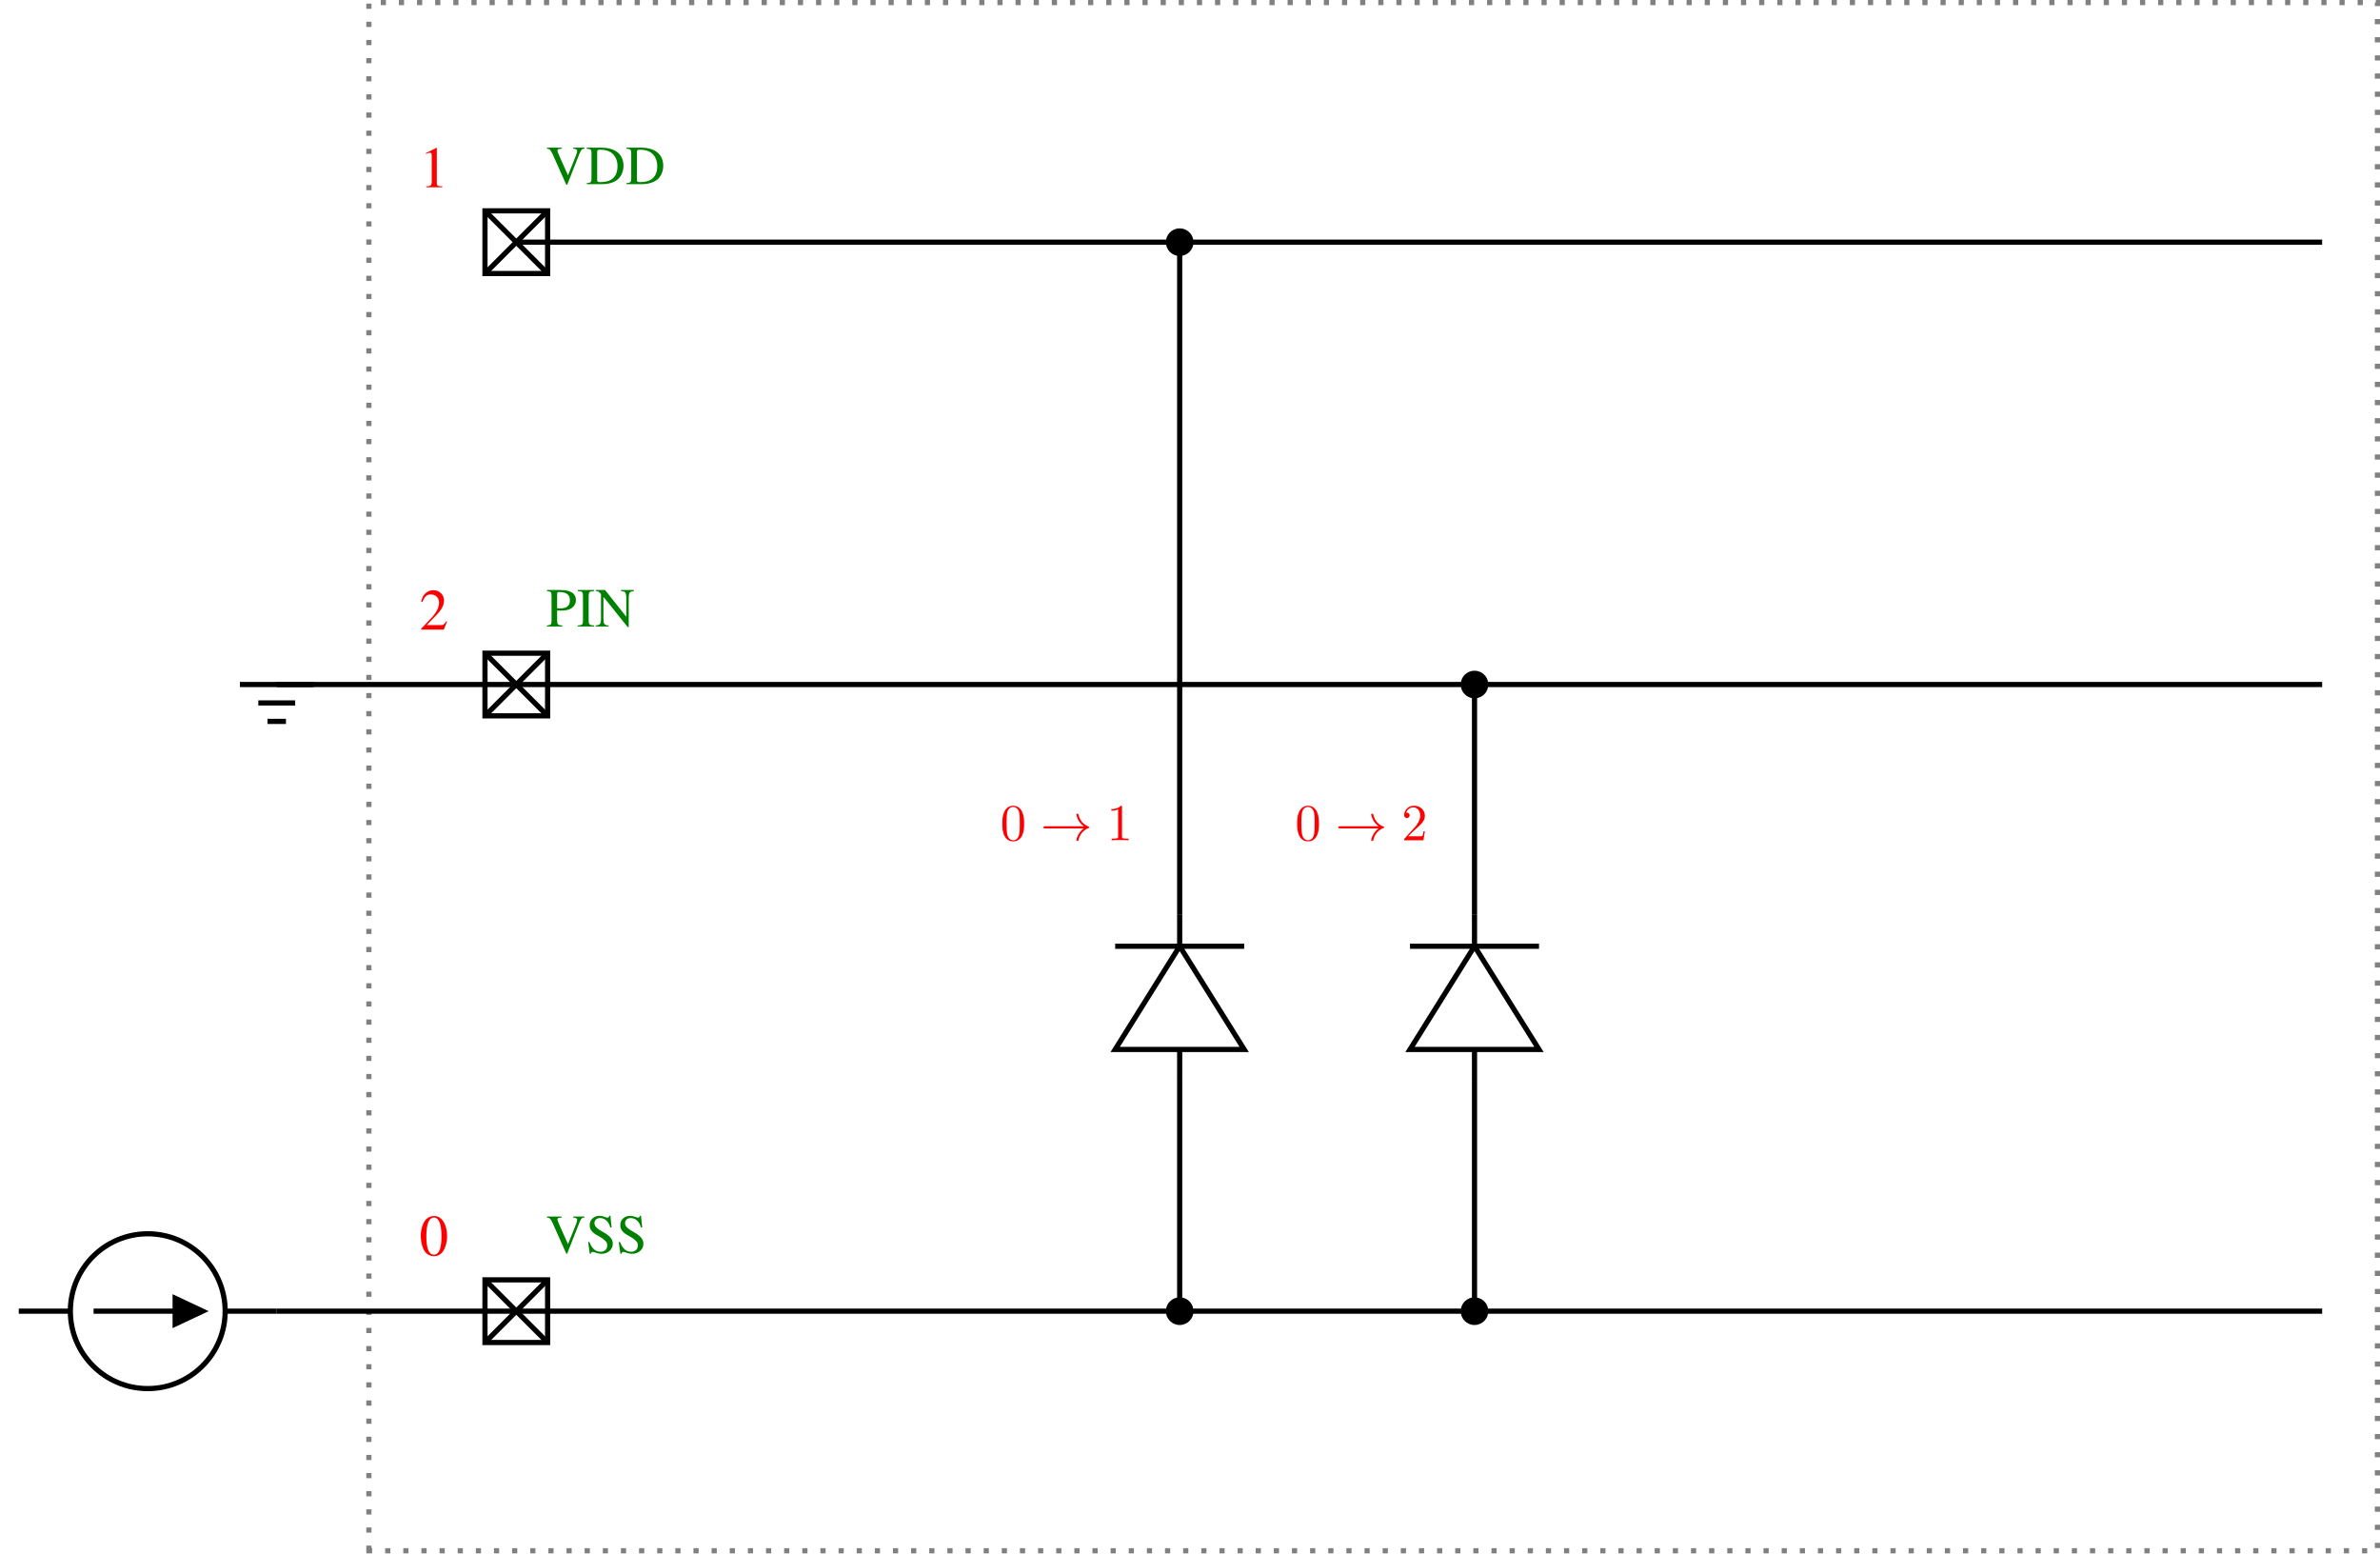
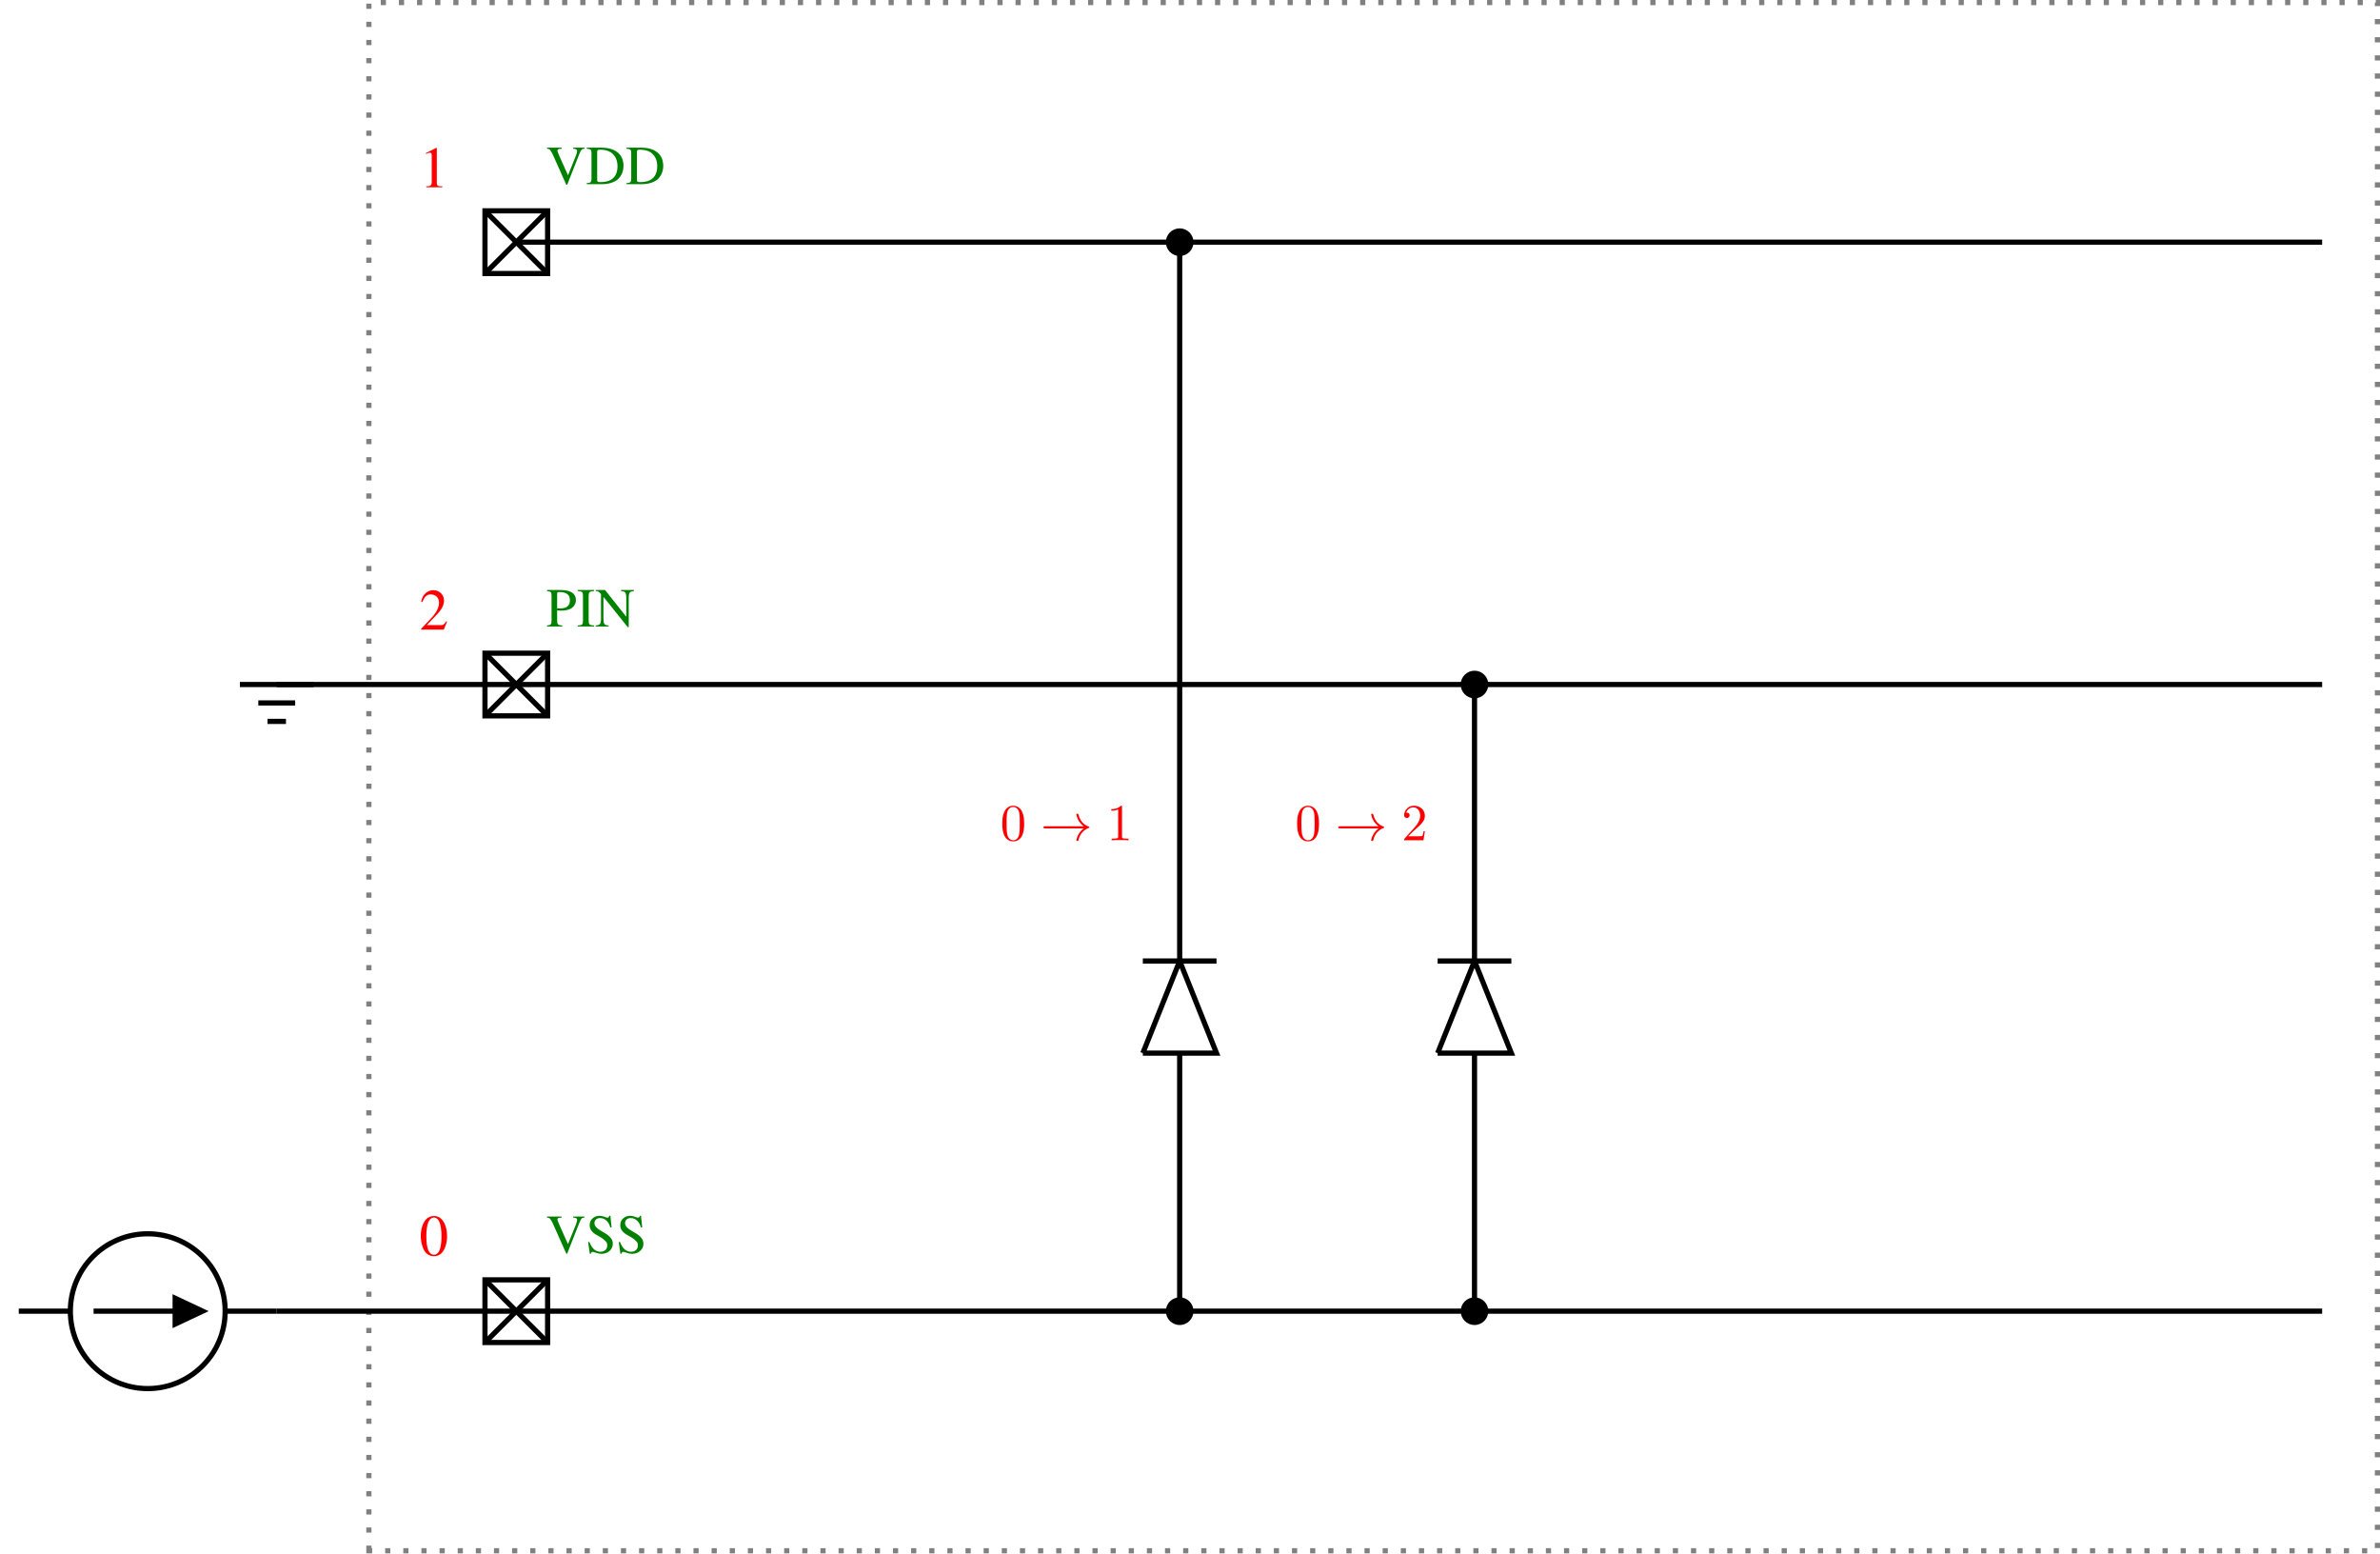
<svg xmlns="http://www.w3.org/2000/svg" xmlns:xlink="http://www.w3.org/1999/xlink" width="366.122pt" height="238.907pt" viewBox="0 0 366.122 238.907">
  <defs>
    <g>
      <g id="glyph-0-0">
        <path d="M 5.906 -5.609 L 4.172 -5.609 L 4.172 -5.453 C 4.625 -5.422 4.781 -5.328 4.781 -5.094 C 4.781 -4.953 4.719 -4.719 4.625 -4.469 L 3.375 -1.359 L 2.094 -4.219 C 1.828 -4.844 1.75 -5.031 1.75 -5.172 C 1.75 -5.328 1.875 -5.406 2.141 -5.422 C 2.172 -5.422 2.266 -5.438 2.391 -5.453 L 2.391 -5.609 L 0.141 -5.609 L 0.141 -5.453 C 0.547 -5.422 0.672 -5.312 1.031 -4.562 L 3.109 0.094 L 3.25 0.094 L 5.125 -4.656 C 5.406 -5.328 5.5 -5.422 5.906 -5.453 Z M 5.906 -5.609 " />
      </g>
      <g id="glyph-0-1">
        <path d="M 0.875 -0.922 C 0.875 -0.312 0.781 -0.203 0.141 -0.156 L 0.141 0 L 2.547 0 C 3.516 0 4.406 -0.281 4.938 -0.75 C 5.484 -1.25 5.797 -2 5.797 -2.828 C 5.797 -3.594 5.547 -4.25 5.078 -4.719 C 4.5 -5.297 3.578 -5.609 2.422 -5.609 L 0.141 -5.609 L 0.141 -5.453 C 0.797 -5.391 0.875 -5.312 0.875 -4.688 Z M 1.75 -4.969 C 1.75 -5.219 1.844 -5.297 2.188 -5.297 C 2.906 -5.297 3.469 -5.156 3.875 -4.875 C 4.531 -4.406 4.875 -3.688 4.875 -2.766 C 4.875 -1.766 4.531 -1.062 3.844 -0.656 C 3.406 -0.422 2.922 -0.312 2.188 -0.312 C 1.844 -0.312 1.75 -0.391 1.75 -0.656 Z M 1.75 -4.969 " />
      </g>
      <g id="glyph-0-2">
        <path d="M 1.703 -2.469 C 1.938 -2.453 2.078 -2.438 2.297 -2.438 C 2.953 -2.438 3.406 -2.531 3.781 -2.734 C 4.281 -3 4.594 -3.516 4.594 -4.078 C 4.594 -4.422 4.469 -4.75 4.25 -5 C 3.906 -5.375 3.172 -5.609 2.375 -5.609 L 0.141 -5.609 L 0.141 -5.453 C 0.766 -5.375 0.844 -5.297 0.844 -4.688 L 0.844 -1.016 C 0.844 -0.312 0.781 -0.219 0.141 -0.156 L 0.141 0 L 2.5 0 L 2.5 -0.156 C 1.844 -0.188 1.703 -0.312 1.703 -0.922 Z M 1.703 -5 C 1.703 -5.234 1.766 -5.297 2 -5.297 C 3.141 -5.297 3.672 -4.891 3.672 -4.016 C 3.672 -3.203 3.172 -2.781 2.188 -2.781 C 2.031 -2.781 1.906 -2.781 1.703 -2.797 Z M 1.703 -5 " />
      </g>
      <g id="glyph-0-3">
        <path d="M 0.969 -0.922 C 0.969 -0.281 0.859 -0.188 0.156 -0.156 L 0.156 0 L 2.672 0 L 2.672 -0.156 C 1.969 -0.188 1.844 -0.312 1.844 -0.922 L 1.844 -4.688 C 1.844 -5.297 1.953 -5.406 2.672 -5.453 L 2.672 -5.609 L 0.156 -5.609 L 0.156 -5.453 C 0.875 -5.406 0.969 -5.312 0.969 -4.688 Z M 0.969 -0.922 " />
      </g>
      <g id="glyph-0-4">
        <path d="M 5.188 0.094 L 5.188 -4.359 C 5.188 -4.875 5.266 -5.188 5.422 -5.297 C 5.547 -5.375 5.672 -5.406 5.984 -5.453 L 5.984 -5.609 L 4 -5.609 L 4 -5.453 C 4.312 -5.422 4.438 -5.391 4.562 -5.312 C 4.734 -5.188 4.812 -4.891 4.812 -4.359 L 4.812 -1.5 L 1.547 -5.609 L 0.109 -5.609 L 0.109 -5.453 C 0.469 -5.453 0.578 -5.375 0.922 -4.984 L 0.922 -1.25 C 0.922 -0.375 0.797 -0.219 0.109 -0.156 L 0.109 0 L 2.094 0 L 2.094 -0.156 C 1.438 -0.188 1.297 -0.391 1.297 -1.25 L 1.297 -4.562 L 5.031 0.094 Z M 5.188 0.094 " />
      </g>
      <g id="glyph-0-5">
        <path d="M 3.781 -5.719 L 3.609 -5.719 C 3.578 -5.531 3.484 -5.438 3.344 -5.438 C 3.25 -5.438 3.109 -5.469 2.969 -5.531 C 2.656 -5.656 2.344 -5.719 2.062 -5.719 C 1.703 -5.719 1.328 -5.578 1.047 -5.328 C 0.75 -5.078 0.594 -4.719 0.594 -4.281 C 0.594 -3.594 0.969 -3.125 1.922 -2.625 C 2.531 -2.297 2.969 -1.953 3.188 -1.641 C 3.266 -1.531 3.297 -1.344 3.297 -1.141 C 3.297 -0.578 2.875 -0.188 2.266 -0.188 C 1.5 -0.188 0.969 -0.656 0.547 -1.688 L 0.359 -1.688 L 0.609 0.109 L 0.797 0.109 C 0.797 -0.047 0.906 -0.172 1.031 -0.172 C 1.125 -0.172 1.266 -0.141 1.438 -0.078 C 1.75 0.047 2.094 0.125 2.438 0.125 C 3.406 0.125 4.156 -0.547 4.156 -1.422 C 4.156 -2.125 3.688 -2.672 2.578 -3.266 C 1.688 -3.766 1.328 -4.125 1.328 -4.594 C 1.328 -5.062 1.688 -5.375 2.203 -5.375 C 2.594 -5.375 2.953 -5.219 3.25 -4.906 C 3.5 -4.641 3.625 -4.422 3.766 -3.922 L 3.969 -3.922 Z M 3.781 -5.719 " />
      </g>
      <g id="glyph-1-0">
        <path d="M 2.609 -6.062 L 1 -5.25 L 1 -5.125 C 1.109 -5.172 1.203 -5.203 1.234 -5.219 C 1.406 -5.281 1.547 -5.312 1.641 -5.312 C 1.828 -5.312 1.906 -5.188 1.906 -4.891 L 1.906 -0.828 C 1.906 -0.531 1.844 -0.328 1.688 -0.25 C 1.562 -0.172 1.438 -0.141 1.062 -0.141 L 1.062 0 L 3.531 0 L 3.531 -0.141 C 2.828 -0.141 2.688 -0.234 2.688 -0.656 L 2.688 -6.047 Z M 2.609 -6.062 " />
      </g>
      <g id="glyph-1-1">
        <path d="M 4.266 -1.234 L 4.141 -1.281 C 3.812 -0.766 3.688 -0.688 3.297 -0.688 L 1.141 -0.688 L 2.656 -2.266 C 3.453 -3.094 3.797 -3.781 3.797 -4.469 C 3.797 -5.375 3.078 -6.062 2.141 -6.062 C 1.656 -6.062 1.188 -5.859 0.859 -5.5 C 0.562 -5.203 0.438 -4.922 0.281 -4.281 L 0.469 -4.234 C 0.828 -5.109 1.141 -5.406 1.766 -5.406 C 2.516 -5.406 3.031 -4.891 3.031 -4.141 C 3.031 -3.438 2.625 -2.594 1.859 -1.797 L 0.266 -0.109 L 0.266 0 L 3.766 0 Z M 4.266 -1.234 " />
      </g>
      <g id="glyph-1-2">
        <path d="M 2.281 -6.062 C 1.781 -6.062 1.406 -5.906 1.078 -5.594 C 0.562 -5.094 0.219 -4.062 0.219 -3.016 C 0.219 -2.031 0.516 -0.984 0.938 -0.484 C 1.266 -0.094 1.719 0.125 2.25 0.125 C 2.703 0.125 3.078 -0.031 3.406 -0.344 C 3.922 -0.828 4.266 -1.875 4.266 -2.953 C 4.266 -4.797 3.453 -6.062 2.281 -6.062 Z M 2.25 -5.828 C 3 -5.828 3.406 -4.812 3.406 -2.938 C 3.406 -1.062 3.016 -0.109 2.25 -0.109 C 1.469 -0.109 1.078 -1.062 1.078 -2.938 C 1.078 -4.828 1.484 -5.828 2.25 -5.828 Z M 2.25 -5.828 " />
      </g>
      <g id="glyph-2-0">
        <path d="M 3.672 -2.547 C 3.672 -3.188 3.625 -3.828 3.344 -4.422 C 2.984 -5.172 2.328 -5.312 1.984 -5.312 C 1.516 -5.312 0.938 -5.094 0.609 -4.359 C 0.344 -3.812 0.312 -3.188 0.312 -2.547 C 0.312 -1.953 0.344 -1.234 0.672 -0.625 C 1.016 0.016 1.594 0.172 1.984 0.172 C 2.422 0.172 3.016 0.016 3.375 -0.75 C 3.625 -1.297 3.672 -1.922 3.672 -2.547 Z M 1.984 0 C 1.672 0 1.203 -0.203 1.062 -0.969 C 0.969 -1.438 0.969 -2.172 0.969 -2.641 C 0.969 -3.156 0.969 -3.688 1.031 -4.109 C 1.188 -5.062 1.781 -5.125 1.984 -5.125 C 2.25 -5.125 2.766 -4.984 2.922 -4.203 C 3 -3.75 3 -3.141 3 -2.641 C 3 -2.047 3 -1.5 2.922 -1 C 2.797 -0.234 2.344 0 1.984 0 Z M 1.984 0 " />
      </g>
      <g id="glyph-2-1">
        <path d="M 2.344 -5.094 C 2.344 -5.297 2.344 -5.312 2.156 -5.312 C 1.672 -4.797 0.969 -4.797 0.703 -4.797 L 0.703 -4.547 C 0.875 -4.547 1.344 -4.547 1.75 -4.75 L 1.75 -0.625 C 1.75 -0.344 1.734 -0.25 1.016 -0.25 L 0.75 -0.25 L 0.75 0 C 1.031 -0.031 1.734 -0.031 2.047 -0.031 C 2.359 -0.031 3.062 -0.031 3.344 0 L 3.344 -0.25 L 3.078 -0.25 C 2.359 -0.25 2.344 -0.328 2.344 -0.625 Z M 2.344 -5.094 " />
      </g>
      <g id="glyph-2-2">
        <path d="M 1.016 -0.609 L 1.859 -1.438 C 3.094 -2.531 3.578 -2.969 3.578 -3.766 C 3.578 -4.672 2.859 -5.312 1.891 -5.312 C 0.984 -5.312 0.391 -4.578 0.391 -3.859 C 0.391 -3.422 0.797 -3.422 0.828 -3.422 C 0.953 -3.422 1.234 -3.516 1.234 -3.844 C 1.234 -4.047 1.094 -4.25 0.812 -4.25 C 0.75 -4.25 0.734 -4.25 0.703 -4.25 C 0.891 -4.766 1.328 -5.062 1.781 -5.062 C 2.516 -5.062 2.859 -4.422 2.859 -3.766 C 2.859 -3.125 2.453 -2.5 2.016 -2 L 0.484 -0.297 C 0.391 -0.203 0.391 -0.188 0.391 0 L 3.359 0 L 3.578 -1.391 L 3.375 -1.391 C 3.344 -1.141 3.281 -0.797 3.203 -0.672 C 3.141 -0.609 2.625 -0.609 2.453 -0.609 Z M 1.016 -0.609 " />
      </g>
      <g id="glyph-3-0">
        <path d="M 6.641 -1.828 C 6.203 -1.5 6 -1.172 5.922 -1.062 C 5.562 -0.516 5.5 -0.016 5.5 -0.016 C 5.5 0.094 5.609 0.094 5.672 0.094 C 5.797 0.094 5.812 0.078 5.844 -0.078 C 6.031 -0.859 6.5 -1.516 7.391 -1.891 C 7.484 -1.922 7.516 -1.938 7.516 -1.984 C 7.516 -2.047 7.469 -2.078 7.453 -2.078 C 7.094 -2.219 6.141 -2.609 5.828 -3.953 C 5.812 -4.047 5.797 -4.078 5.672 -4.078 C 5.609 -4.078 5.5 -4.078 5.5 -3.969 C 5.5 -3.953 5.578 -3.453 5.906 -2.922 C 6.078 -2.688 6.297 -2.406 6.641 -2.156 L 0.719 -2.156 C 0.578 -2.156 0.438 -2.156 0.438 -1.984 C 0.438 -1.828 0.578 -1.828 0.719 -1.828 Z M 6.641 -1.828 " />
      </g>
    </g>
    <clipPath id="clip-0">
      <path clip-rule="nonzero" d="M 56 0 L 366.121 0 L 366.121 238.906 L 56 238.906 Z M 56 0 " />
    </clipPath>
  </defs>
  <g clip-path="url(#clip-0)">
    <path fill="none" stroke-width="0.797" stroke-linecap="butt" stroke-linejoin="miter" stroke="rgb(50%, 50%, 50%)" stroke-opacity="1" stroke-dasharray="0.797 1.993" stroke-miterlimit="10" d="M -22.678 -36.85 L -22.678 201.263 L 286.303 201.263 L 286.303 -36.85 Z M -22.678 -36.85 " transform="matrix(1, 0, 0, -1, 79.424, 201.658)" />
  </g>
  <path fill="none" stroke-width="0.797" stroke-linecap="butt" stroke-linejoin="miter" stroke="rgb(0%, 0%, 0%)" stroke-opacity="1" stroke-miterlimit="10" d="M 0.002 164.412 L 277.799 164.412 " transform="matrix(1, 0, 0, -1, 79.424, 201.658)" />
  <path fill="none" stroke-width="0.797" stroke-linecap="butt" stroke-linejoin="miter" stroke="rgb(0%, 0%, 0%)" stroke-opacity="1" stroke-miterlimit="10" d="M -4.819 159.592 L -4.819 169.232 L 4.818 169.232 L 4.818 159.592 Z M -4.819 159.592 " transform="matrix(1, 0, 0, -1, 79.424, 201.658)" />
  <path fill="none" stroke-width="0.797" stroke-linecap="butt" stroke-linejoin="miter" stroke="rgb(0%, 0%, 0%)" stroke-opacity="1" stroke-miterlimit="10" d="M -4.819 159.592 L 4.818 169.232 " transform="matrix(1, 0, 0, -1, 79.424, 201.658)" />
  <path fill="none" stroke-width="0.797" stroke-linecap="butt" stroke-linejoin="miter" stroke="rgb(0%, 0%, 0%)" stroke-opacity="1" stroke-miterlimit="10" d="M -4.819 169.232 L 4.818 159.592 " transform="matrix(1, 0, 0, -1, 79.424, 201.658)" />
  <g fill="rgb(0%, 50%, 0%)" fill-opacity="1">
    <use xlink:href="#glyph-0-0" x="84.003" y="28.321" />
    <use xlink:href="#glyph-0-1" x="90.117" y="28.321" />
    <use xlink:href="#glyph-0-1" x="96.231" y="28.321" />
  </g>
  <g fill="rgb(100%, 0%, 0%)" fill-opacity="1">
    <use xlink:href="#glyph-1-0" x="64.508" y="28.799" />
  </g>
  <path fill="none" stroke-width="0.797" stroke-linecap="butt" stroke-linejoin="miter" stroke="rgb(0%, 0%, 0%)" stroke-opacity="1" stroke-miterlimit="10" d="M 0.002 96.381 L 277.799 96.381 " transform="matrix(1, 0, 0, -1, 79.424, 201.658)" />
  <path fill="none" stroke-width="0.797" stroke-linecap="butt" stroke-linejoin="miter" stroke="rgb(0%, 0%, 0%)" stroke-opacity="1" stroke-miterlimit="10" d="M -4.819 91.56 L -4.819 101.197 L 4.818 101.197 L 4.818 91.56 Z M -4.819 91.56 " transform="matrix(1, 0, 0, -1, 79.424, 201.658)" />
  <path fill="none" stroke-width="0.797" stroke-linecap="butt" stroke-linejoin="miter" stroke="rgb(0%, 0%, 0%)" stroke-opacity="1" stroke-miterlimit="10" d="M -4.819 91.56 L 4.818 101.197 " transform="matrix(1, 0, 0, -1, 79.424, 201.658)" />
  <path fill="none" stroke-width="0.797" stroke-linecap="butt" stroke-linejoin="miter" stroke="rgb(0%, 0%, 0%)" stroke-opacity="1" stroke-miterlimit="10" d="M -4.819 101.197 L 4.818 91.56 " transform="matrix(1, 0, 0, -1, 79.424, 201.658)" />
  <g fill="rgb(0%, 50%, 0%)" fill-opacity="1">
    <use xlink:href="#glyph-0-2" x="84.003" y="96.353" />
    <use xlink:href="#glyph-0-3" x="88.711" y="96.353" />
    <use xlink:href="#glyph-0-4" x="91.531" y="96.353" />
  </g>
  <g fill="rgb(100%, 0%, 0%)" fill-opacity="1">
    <use xlink:href="#glyph-1-1" x="64.508" y="96.831" />
  </g>
  <path fill="none" stroke-width="0.797" stroke-linecap="butt" stroke-linejoin="miter" stroke="rgb(0%, 0%, 0%)" stroke-opacity="1" stroke-miterlimit="10" d="M 0.002 0.002 L 277.799 0.002 " transform="matrix(1, 0, 0, -1, 79.424, 201.658)" />
  <path fill="none" stroke-width="0.797" stroke-linecap="butt" stroke-linejoin="miter" stroke="rgb(0%, 0%, 0%)" stroke-opacity="1" stroke-miterlimit="10" d="M -4.819 -4.819 L -4.819 4.818 L 4.818 4.818 L 4.818 -4.819 Z M -4.819 -4.819 " transform="matrix(1, 0, 0, -1, 79.424, 201.658)" />
  <path fill="none" stroke-width="0.797" stroke-linecap="butt" stroke-linejoin="miter" stroke="rgb(0%, 0%, 0%)" stroke-opacity="1" stroke-miterlimit="10" d="M -4.819 -4.819 L 4.818 4.818 " transform="matrix(1, 0, 0, -1, 79.424, 201.658)" />
  <path fill="none" stroke-width="0.797" stroke-linecap="butt" stroke-linejoin="miter" stroke="rgb(0%, 0%, 0%)" stroke-opacity="1" stroke-miterlimit="10" d="M -4.819 4.818 L 4.818 -4.819 " transform="matrix(1, 0, 0, -1, 79.424, 201.658)" />
  <g fill="rgb(0%, 50%, 0%)" fill-opacity="1">
    <use xlink:href="#glyph-0-0" x="84.003" y="192.709" />
    <use xlink:href="#glyph-0-5" x="90.117" y="192.709" />
    <use xlink:href="#glyph-0-5" x="94.825" y="192.709" />
  </g>
  <g fill="rgb(100%, 0%, 0%)" fill-opacity="1">
    <use xlink:href="#glyph-1-2" x="64.508" y="193.083" />
  </g>
  <path fill="none" stroke-width="0.797" stroke-linecap="butt" stroke-linejoin="miter" stroke="rgb(0%, 0%, 0%)" stroke-opacity="1" stroke-miterlimit="10" d="M -76.537 0.002 L -68.6 0.002 M -44.787 0.002 L -36.85 0.002 " transform="matrix(1, 0, 0, -1, 79.424, 201.658)" />
  <path fill="none" stroke-width="0.797" stroke-linecap="butt" stroke-linejoin="miter" stroke="rgb(0%, 0%, 0%)" stroke-opacity="1" stroke-miterlimit="10" d="M -56.694 11.904 C -63.268 11.904 -68.6 6.576 -68.6 0.002 C -68.6 -6.576 -63.268 -11.905 -56.694 -11.905 C -50.119 -11.905 -44.787 -6.576 -44.787 0.002 C -44.787 6.576 -50.119 11.904 -56.694 11.904 Z M -56.694 11.904 " transform="matrix(1, 0, 0, -1, 79.424, 201.658)" />
  <path fill="none" stroke-width="0.797" stroke-linecap="butt" stroke-linejoin="miter" stroke="rgb(0%, 0%, 0%)" stroke-opacity="1" stroke-miterlimit="10" d="M -65.029 0.002 L -48.361 0.002 " transform="matrix(1, 0, 0, -1, 79.424, 201.658)" />
  <path fill-rule="nonzero" fill="rgb(0%, 0%, 0%)" fill-opacity="1" stroke-width="0.797" stroke-linecap="butt" stroke-linejoin="miter" stroke="rgb(0%, 0%, 0%)" stroke-opacity="1" stroke-miterlimit="10" d="M -52.479 0.002 L -52.479 -1.983 L -48.26 0.002 L -52.479 1.986 Z M -52.479 0.002 " transform="matrix(1, 0, 0, -1, 79.424, 201.658)" />
  <path fill="none" stroke-width="0.797" stroke-linecap="butt" stroke-linejoin="miter" stroke="rgb(0%, 0%, 0%)" stroke-opacity="1" stroke-miterlimit="10" d="M -36.85 0.002 L 0.002 0.002 " transform="matrix(1, 0, 0, -1, 79.424, 201.658)" />
  <path fill="none" stroke-width="0.797" stroke-linecap="butt" stroke-linejoin="miter" stroke="rgb(0%, 0%, 0%)" stroke-opacity="1" stroke-miterlimit="10" d="M 0.002 96.381 L -36.85 96.381 " transform="matrix(1, 0, 0, -1, 79.424, 201.658)" />
  <path fill="none" stroke-width="0.797" stroke-linecap="butt" stroke-linejoin="miter" stroke="rgb(0%, 0%, 0%)" stroke-opacity="1" stroke-miterlimit="10" d="M -42.522 96.381 L -36.85 96.381 M -36.85 96.381 L -31.182 96.381 M -39.686 93.545 L -36.85 93.545 M -36.85 93.545 L -34.018 93.545 M -38.268 90.709 L -36.85 90.709 M -36.85 90.709 L -35.432 90.709 " transform="matrix(1, 0, 0, -1, 79.424, 201.658)" />
-   <path fill="none" stroke-width="0.797" stroke-linecap="butt" stroke-linejoin="miter" stroke="rgb(0%, 0%, 0%)" stroke-opacity="1" stroke-miterlimit="10" d="M 102.049 0.002 L 102.049 35.435 " transform="matrix(1, 0, 0, -1, 79.424, 201.658)" />
-   <path fill="none" stroke-width="0.797" stroke-linecap="butt" stroke-linejoin="miter" stroke="rgb(0%, 0%, 0%)" stroke-opacity="1" stroke-miterlimit="10" d="M 102.049 35.435 L 102.049 40.252 M 102.049 56.127 L 102.049 60.947 " transform="matrix(1, 0, 0, -1, 79.424, 201.658)" />
-   <path fill="none" stroke-width="0.797" stroke-linecap="butt" stroke-linejoin="miter" stroke="rgb(0%, 0%, 0%)" stroke-opacity="1" stroke-miterlimit="10" d="M 102.049 56.127 L 92.127 40.252 L 111.971 40.252 Z M 102.049 56.127 " transform="matrix(1, 0, 0, -1, 79.424, 201.658)" />
-   <path fill="none" stroke-width="0.797" stroke-linecap="butt" stroke-linejoin="miter" stroke="rgb(0%, 0%, 0%)" stroke-opacity="1" stroke-miterlimit="10" d="M 111.971 56.127 L 92.127 56.127 " transform="matrix(1, 0, 0, -1, 79.424, 201.658)" />
-   <path fill="none" stroke-width="0.797" stroke-linecap="butt" stroke-linejoin="miter" stroke="rgb(0%, 0%, 0%)" stroke-opacity="1" stroke-miterlimit="10" d="M 102.049 60.947 L 102.049 164.412 " transform="matrix(1, 0, 0, -1, 79.424, 201.658)" />
+   <path fill="none" stroke-width="0.797" stroke-linecap="butt" stroke-linejoin="miter" stroke="rgb(0%, 0%, 0%)" stroke-opacity="1" stroke-miterlimit="10" d="M 102.049 0.002 L 102.049 39.685 " transform="matrix(1, 0, 0, -1, 79.424, 201.658)" />
+   <path fill="none" stroke-width="0.797" stroke-linecap="butt" stroke-linejoin="miter" stroke="rgb(0%, 0%, 0%)" stroke-opacity="1" stroke-miterlimit="10" d="M 96.381 39.685 L 107.717 39.685 L 102.049 53.857 L 96.381 39.685 " transform="matrix(1, 0, 0, -1, 79.424, 201.658)" />
+   <path fill="none" stroke-width="0.797" stroke-linecap="butt" stroke-linejoin="miter" stroke="rgb(0%, 0%, 0%)" stroke-opacity="1" stroke-miterlimit="10" d="M 96.381 53.857 L 107.717 53.857 " transform="matrix(1, 0, 0, -1, 79.424, 201.658)" />
+   <path fill="none" stroke-width="0.797" stroke-linecap="butt" stroke-linejoin="miter" stroke="rgb(0%, 0%, 0%)" stroke-opacity="1" stroke-miterlimit="10" d="M 102.049 53.857 L 102.049 164.412 " transform="matrix(1, 0, 0, -1, 79.424, 201.658)" />
  <path fill-rule="nonzero" fill="rgb(0%, 0%, 0%)" fill-opacity="1" d="M 183.598 201.656 C 183.598 200.484 182.648 199.531 181.473 199.531 C 180.297 199.531 179.348 200.484 179.348 201.656 C 179.348 202.832 180.297 203.785 181.473 203.785 C 182.648 203.785 183.598 202.832 183.598 201.656 Z M 183.598 201.656 " />
  <path fill-rule="nonzero" fill="rgb(0%, 0%, 0%)" fill-opacity="1" d="M 183.598 37.246 C 183.598 36.074 182.648 35.121 181.473 35.121 C 180.297 35.121 179.348 36.074 179.348 37.246 C 179.348 38.422 180.297 39.371 181.473 39.371 C 182.648 39.371 183.598 38.422 183.598 37.246 Z M 183.598 37.246 " />
  <g fill="rgb(100%, 0%, 0%)" fill-opacity="1">
    <use xlink:href="#glyph-2-0" x="153.877" y="129.234" />
  </g>
  <g fill="rgb(100%, 0%, 0%)" fill-opacity="1">
    <use xlink:href="#glyph-3-0" x="160.075" y="129.234" />
  </g>
  <g fill="rgb(100%, 0%, 0%)" fill-opacity="1">
    <use xlink:href="#glyph-2-1" x="170.259" y="129.234" />
  </g>
-   <path fill="none" stroke-width="0.797" stroke-linecap="butt" stroke-linejoin="miter" stroke="rgb(0%, 0%, 0%)" stroke-opacity="1" stroke-miterlimit="10" d="M 147.404 0.002 L 147.404 35.435 " transform="matrix(1, 0, 0, -1, 79.424, 201.658)" />
-   <path fill="none" stroke-width="0.797" stroke-linecap="butt" stroke-linejoin="miter" stroke="rgb(0%, 0%, 0%)" stroke-opacity="1" stroke-miterlimit="10" d="M 147.404 35.435 L 147.404 40.252 M 147.404 56.127 L 147.404 60.947 " transform="matrix(1, 0, 0, -1, 79.424, 201.658)" />
-   <path fill="none" stroke-width="0.797" stroke-linecap="butt" stroke-linejoin="miter" stroke="rgb(0%, 0%, 0%)" stroke-opacity="1" stroke-miterlimit="10" d="M 147.404 56.127 L 137.482 40.252 L 157.326 40.252 Z M 147.404 56.127 " transform="matrix(1, 0, 0, -1, 79.424, 201.658)" />
-   <path fill="none" stroke-width="0.797" stroke-linecap="butt" stroke-linejoin="miter" stroke="rgb(0%, 0%, 0%)" stroke-opacity="1" stroke-miterlimit="10" d="M 157.326 56.127 L 137.482 56.127 " transform="matrix(1, 0, 0, -1, 79.424, 201.658)" />
-   <path fill="none" stroke-width="0.797" stroke-linecap="butt" stroke-linejoin="miter" stroke="rgb(0%, 0%, 0%)" stroke-opacity="1" stroke-miterlimit="10" d="M 147.404 60.947 L 147.404 96.381 " transform="matrix(1, 0, 0, -1, 79.424, 201.658)" />
+   <path fill="none" stroke-width="0.797" stroke-linecap="butt" stroke-linejoin="miter" stroke="rgb(0%, 0%, 0%)" stroke-opacity="1" stroke-miterlimit="10" d="M 147.404 0.002 L 147.404 39.685 " transform="matrix(1, 0, 0, -1, 79.424, 201.658)" />
+   <path fill="none" stroke-width="0.797" stroke-linecap="butt" stroke-linejoin="miter" stroke="rgb(0%, 0%, 0%)" stroke-opacity="1" stroke-miterlimit="10" d="M 141.732 39.685 L 153.072 39.685 L 147.404 53.857 L 141.732 39.685 " transform="matrix(1, 0, 0, -1, 79.424, 201.658)" />
+   <path fill="none" stroke-width="0.797" stroke-linecap="butt" stroke-linejoin="miter" stroke="rgb(0%, 0%, 0%)" stroke-opacity="1" stroke-miterlimit="10" d="M 141.732 53.857 L 153.072 53.857 " transform="matrix(1, 0, 0, -1, 79.424, 201.658)" />
+   <path fill="none" stroke-width="0.797" stroke-linecap="butt" stroke-linejoin="miter" stroke="rgb(0%, 0%, 0%)" stroke-opacity="1" stroke-miterlimit="10" d="M 147.404 53.857 L 147.404 96.381 " transform="matrix(1, 0, 0, -1, 79.424, 201.658)" />
  <path fill-rule="nonzero" fill="rgb(0%, 0%, 0%)" fill-opacity="1" d="M 228.953 201.656 C 228.953 200.484 228 199.531 226.828 199.531 C 225.652 199.531 224.703 200.484 224.703 201.656 C 224.703 202.832 225.652 203.785 226.828 203.785 C 228 203.785 228.953 202.832 228.953 201.656 Z M 228.953 201.656 " />
  <path fill-rule="nonzero" fill="rgb(0%, 0%, 0%)" fill-opacity="1" d="M 228.953 105.277 C 228.953 104.105 228 103.152 226.828 103.152 C 225.652 103.152 224.703 104.105 224.703 105.277 C 224.703 106.453 225.652 107.406 226.828 107.406 C 228 107.406 228.953 106.453 228.953 105.277 Z M 228.953 105.277 " />
  <g fill="rgb(100%, 0%, 0%)" fill-opacity="1">
    <use xlink:href="#glyph-2-0" x="199.231" y="129.234" />
  </g>
  <g fill="rgb(100%, 0%, 0%)" fill-opacity="1">
    <use xlink:href="#glyph-3-0" x="205.429" y="129.234" />
  </g>
  <g fill="rgb(100%, 0%, 0%)" fill-opacity="1">
    <use xlink:href="#glyph-2-2" x="215.613" y="129.234" />
  </g>
</svg>
